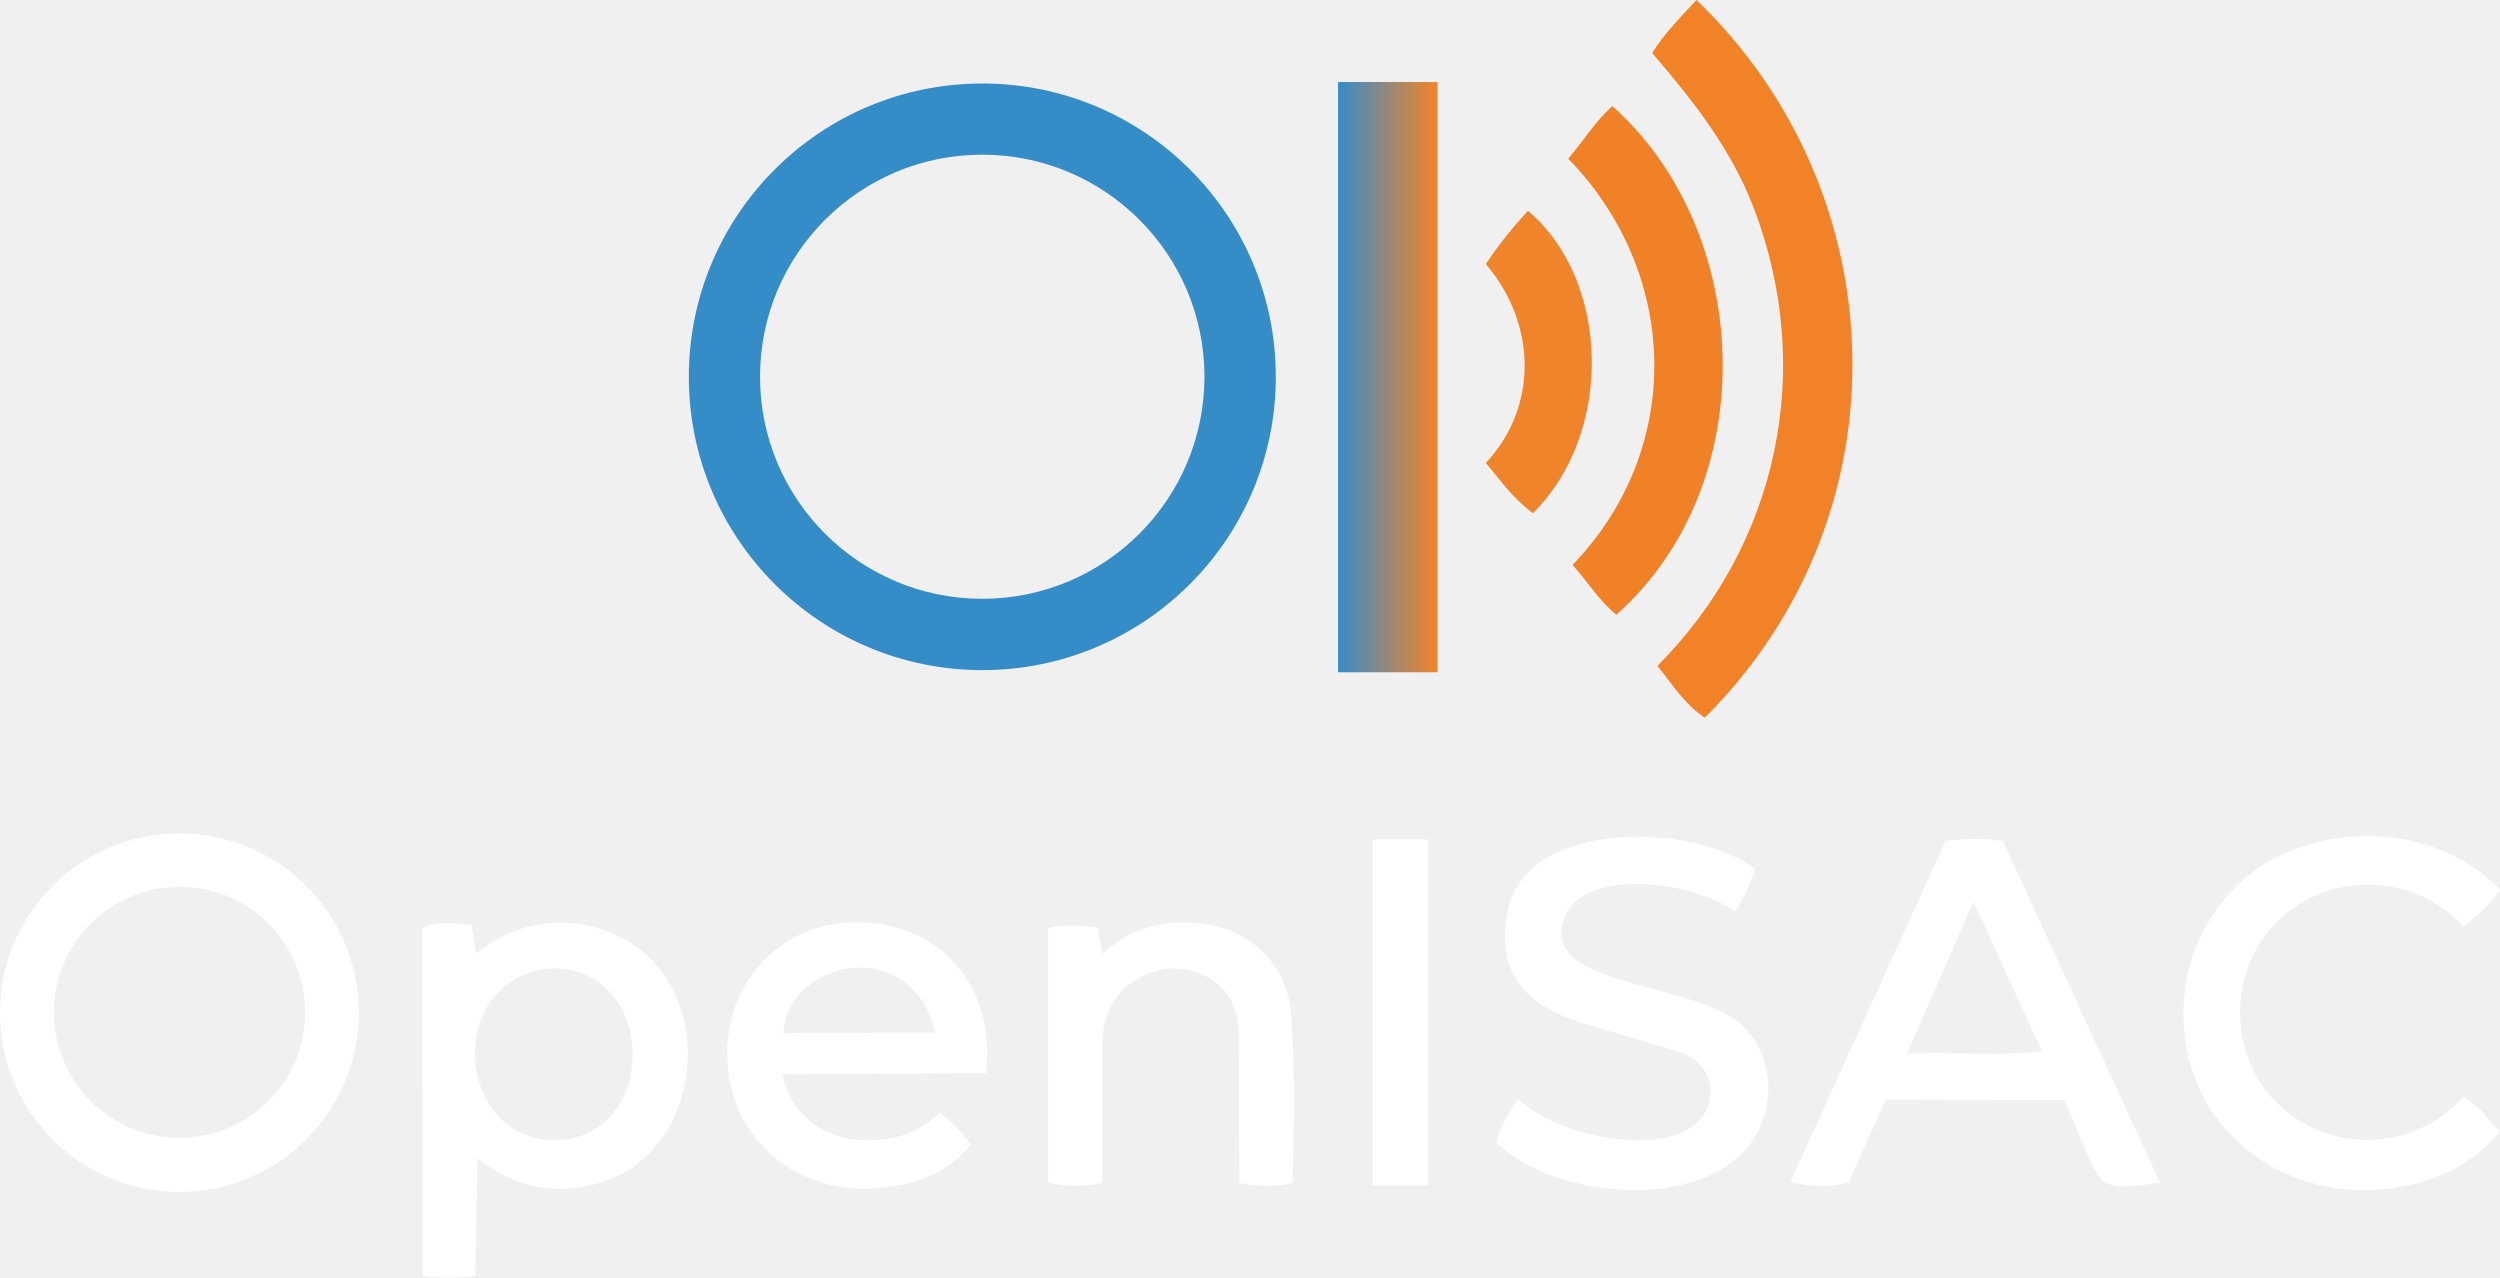
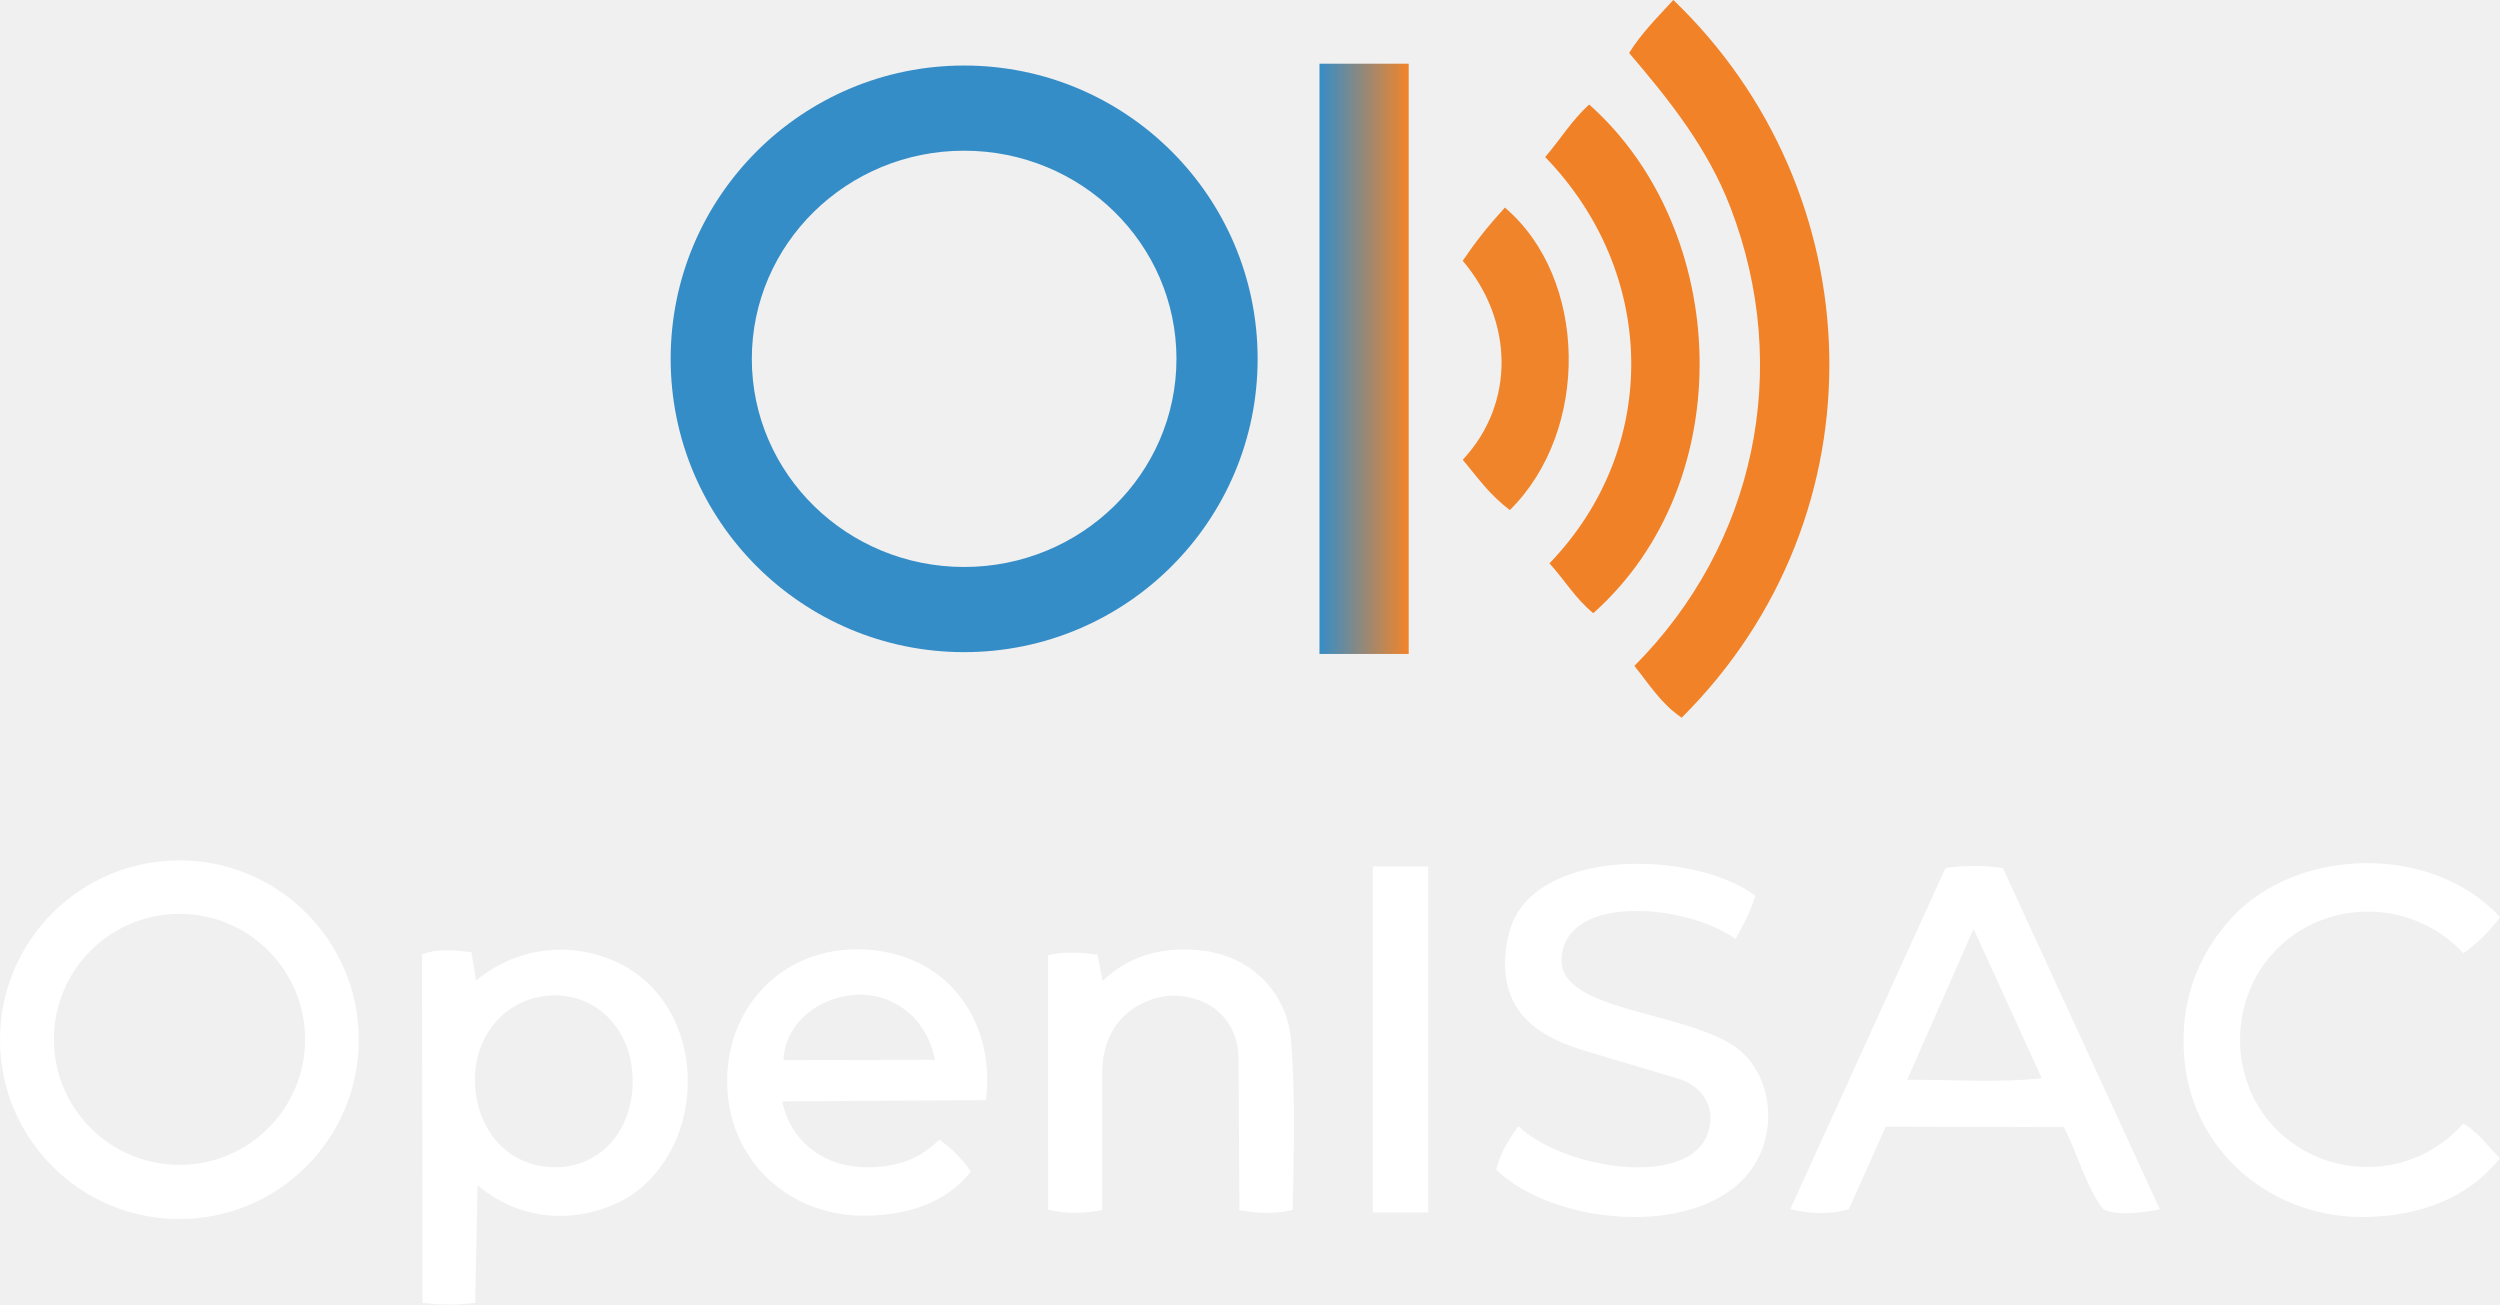
- <svg xmlns="http://www.w3.org/2000/svg" id="_图层_2" data-name="图层 2" viewBox="0 0 975.09 498.27">
+ <svg xmlns="http://www.w3.org/2000/svg" id="_图层_2" data-name="图层 2" viewBox="0 0 975.09 508.81">
  <defs>
    <style>
      .cls-1 {
        fill: url(#_未命名的渐变_54);
      }

      .cls-2 {
        fill: #358dc8;
      }

      .cls-3 {
        fill: #fff;
      }

      .cls-4 {
        fill: #f0842b;
      }

      .cls-5 {
        fill: #f18227;
      }

      .cls-6 {
        fill: #f18126;
      }
    </style>
-     <linearGradient id="_未命名的渐变_54" data-name="未命名的渐变 54" x1="521.67" y1="147.11" x2="560.42" y2="147.11" gradientUnits="userSpaceOnUse">
+     <linearGradient id="_未命名的渐变_54" data-name="未命名的渐变 54" x1="514.44" y1="139.96" x2="549.23" y2="139.96" gradientUnits="userSpaceOnUse">
      <stop offset="0" stop-color="#358dc8" />
      <stop offset=".99" stop-color="#f0842b" />
    </linearGradient>
  </defs>
-   <g id="_图层_1-2" data-name="图层 1">
+   <g id="_图层_2-2" data-name="图层 2">
    <g>
-       <path class="cls-3" d="M69.97,325.06c-38.65,0-69.97,31.31-69.97,69.93s31.33,69.93,69.97,69.93,69.97-31.31,69.97-69.93-31.33-69.93-69.97-69.93ZM70.01,443.8c-27.05,0-48.99-21.92-48.99-48.95s21.93-48.95,48.99-48.95,48.99,21.92,48.99,48.95-21.93,48.95-48.99,48.95Z" />
-       <path class="cls-3" d="M242.4,365.63c-18.7-9.48-40.51-7.19-56.71,6.32l-1.82-11.13c-6.71-.71-13.01-1.63-19.26.95l.16,135.84c7.83.98,14.23.78,20.57,0l.93-45.87c15.45,13,35.22,15.31,53.42,7.41,15.69-6.81,26.89-23.44,28.39-43.27,1.65-21.74-8.37-41.45-25.69-50.24ZM216.11,444.72c-17.82-.22-30.35-14.31-30.86-33.13-.48-17.94,11.66-32.71,29.19-33.83,17.89-1.15,32.1,12.91,32.32,32.9.21,20.02-12.84,34.28-30.65,34.07Z" />
-       <path class="cls-3" d="M680.96,448.27c-21.23,24.07-75.25,18.8-97.35-2.58,1.32-6.12,4.57-11.25,8.58-17.03,18.44,17.81,73.99,25.92,74.95-2.75.25-7.54-5.1-13.52-12.76-15.8l-35.48-10.59c-8.77-2.62-17.54-6.12-23.96-12.84-8.28-8.66-9.53-21.1-6.26-33.65,8.66-33.34,72.16-32.19,95.93-14.18-1.82,6.1-4.49,11.03-7.67,16.86-18.48-13.42-65.89-18.16-67.88,7.25-1.76,22.54,54.7,20.39,71.67,38.16,11.78,12.34,11.96,33.85.23,47.15Z" />
-       <path class="cls-3" d="M960.77,427.68c6.11,3.63,9.29,8.58,14.28,13.5-12.58,15.86-31.3,22.42-51.8,22.95-35.84.91-67.07-24.16-71.1-59.97-2.45-21.79,4.06-41.48,18.61-57.05,25.72-27.54,78.11-28.45,104.33.04-3.74,5.27-8.34,9.74-14.27,14.15-19.16-20.71-51.31-21.57-71.26-3.11-20.48,18.94-21.03,51.75-2.22,71.24,19.88,20.59,53.73,20.53,73.43-1.74Z" />
-       <path class="cls-3" d="M468.5,379.91c-9.94-4.07-19.85-1.89-27.38,3.56-7.39,5.35-11.23,14.19-11.23,24.38l.02,53.56c-7.24,1.46-13.72,1.51-21.08-.1l-.03-99.32c6.83-1.48,12.77-1.03,19.28-.18l1.96,10.23c10.72-10.2,23.98-13.44,38.36-11.89,19.03,2.06,33.67,15.86,35.19,35.44,1.69,21.89,1.03,43.36.61,65.8-6.97,1.56-13.25,1.5-20.79.03l-.32-58.98c-.05-9.63-4.82-18.55-14.59-22.55Z" />
-       <rect class="cls-3" x="535.45" y="327.4" width="21.61" height="134.96" />
-       <path class="cls-3" d="M781.22,328.05c-7.99-1.14-14.71-1.09-22.39-.07l-60.54,133.07c8.09,2.03,15.56,2.09,22.85.07l14.34-32.23,69.5.18c5.77,11.25,8.38,22.73,15.26,31.97,6.01,2.91,15.27,1.3,22.21.15l-61.24-133.14ZM743.89,410.61l25.87-58.87,26.6,58.26c-17.46,1.91-33.86.5-52.47.61Z" />
-       <path class="cls-3" d="M372.76,376.09c-9.28-10.71-23.22-16.34-38.53-16.36-31.08-.04-52.86,25.19-50.43,56,2.24,28.27,25.39,48.4,54.19,47.9,15.62-.27,30.76-4.68,40.72-17.21-3.61-5.01-7.12-8.77-12.32-12.46-8.75,8.56-17.97,10.78-28.57,10.78-15.79,0-29.45-9.61-32.71-25.71l79.46-.49c1.97-15.85-2-31.11-11.81-42.43ZM305.57,402.93c.76-15.01,14.41-24.59,27.78-25.45,15.16-.97,28.22,9.15,31.32,25.34l-59.1.11Z" />
-       <path class="cls-5" d="M664.91,279.92c-8.16-5.56-12.41-12.74-18.44-20.19,47.27-47.46,61.59-115.95,37.51-178.73-8.82-22.98-23.46-41.52-39.57-60.34,4.81-7.64,10.07-12.87,17.25-20.66,78.08,74.83,83.01,200.5,3.26,279.92Z" />
-       <path class="cls-6" d="M630.42,239.78c-7.1-5.9-10.59-12.2-17.06-19.44,43.59-45.3,41.97-113.42-1.68-158.46,6.41-7.51,10.09-14.01,17.15-20.5,54.97,48.83,59.31,147.07,1.59,198.41Z" />
-       <path class="cls-4" d="M597.9,200.19c-8.12-6.15-12.3-12.38-18.36-19.63,20.65-22.16,19.69-54.47-.03-77.6,4.97-7.34,9.66-13.31,16.44-20.76,32.29,27.39,33.46,86.81,1.95,117.98Z" />
-       <path class="cls-2" d="M383.14,32.57c-63.22,0-114.47,51.22-114.47,114.4s51.25,114.4,114.47,114.4,114.47-51.22,114.47-114.4-51.25-114.4-114.47-114.4ZM383.11,233.55c-47.87,0-86.67-38.78-86.67-86.61s38.8-86.61,86.67-86.61,86.67,38.78,86.67,86.61-38.8,86.61-86.67,86.61Z" />
-       <rect class="cls-1" x="521.9" y="31.99" width="38.76" height="230.22" />
+       <g>
+         <path class="cls-3" d="M680.96,458.81c-21.23,24.07-75.25,18.8-97.35-2.58,1.32-6.12,4.57-11.25,8.58-17.03,18.44,17.81,73.99,25.92,74.95-2.75.25-7.54-5.1-13.52-12.76-15.8l-35.48-10.59c-8.77-2.62-17.54-6.12-23.96-12.84-8.28-8.66-9.53-21.1-6.26-33.65,8.66-33.34,72.16-32.19,95.93-14.18-1.82,6.1-4.49,11.03-7.67,16.86-18.48-13.42-65.89-18.16-67.88,7.25-1.76,22.54,54.7,20.39,71.67,38.16,11.78,12.34,11.96,33.85.23,47.15Z" />
+         <path class="cls-3" d="M960.77,438.22c6.11,3.63,9.29,8.58,14.28,13.5-12.58,15.86-31.3,22.42-51.8,22.95-35.84.91-67.07-24.16-71.1-59.97-2.45-21.79,4.06-41.48,18.61-57.05,25.72-27.54,78.11-28.45,104.33.04-3.74,5.27-8.34,9.74-14.27,14.15-19.16-20.71-51.31-21.57-71.26-3.11-20.48,18.94-21.03,51.75-2.22,71.24,19.88,20.59,53.73,20.53,73.43-1.74Z" />
+         <path class="cls-3" d="M468.5,390.45c-9.94-4.07-19.85-1.89-27.38,3.56-7.39,5.35-11.23,14.19-11.23,24.38l.02,53.56c-7.24,1.46-13.72,1.51-21.08-.1l-.03-99.32c6.83-1.48,12.77-1.03,19.28-.18l1.96,10.23c10.72-10.2,23.98-13.44,38.36-11.89,19.03,2.06,33.67,15.86,35.19,35.44,1.69,21.89,1.03,43.36.61,65.8-6.97,1.56-13.25,1.5-20.79.03l-.32-58.98c-.05-9.63-4.82-18.55-14.59-22.55Z" />
+         <rect class="cls-3" x="535.45" y="337.94" width="21.61" height="134.96" />
+         <path class="cls-3" d="M69.97,335.6c-38.65,0-69.97,31.31-69.97,69.93s31.33,69.93,69.97,69.93,69.97-31.31,69.97-69.93-31.33-69.93-69.97-69.93ZM70.01,454.34c-27.05,0-48.99-21.92-48.99-48.95s21.93-48.95,48.99-48.95,48.99,21.92,48.99,48.95-21.93,48.95-48.99,48.95Z" />
+         <path class="cls-3" d="M242.4,376.17c-18.7-9.48-40.51-7.19-56.71,6.32l-1.82-11.13c-6.71-.71-13.01-1.63-19.26.95l.16,135.84c7.83.98,14.23.78,20.57,0l.93-45.87c15.45,13,35.22,15.31,53.42,7.41,15.69-6.81,26.89-23.44,28.39-43.27,1.65-21.74-8.37-41.45-25.69-50.24ZM216.11,455.26c-17.82-.22-30.35-14.31-30.86-33.13-.48-17.94,11.66-32.71,29.19-33.83,17.89-1.15,32.1,12.91,32.32,32.9.21,20.02-12.84,34.28-30.65,34.07Z" />
+         <path class="cls-3" d="M781.22,338.59c-7.99-1.14-14.71-1.09-22.39-.07l-60.54,133.07c8.09,2.03,15.56,2.09,22.85.07l14.34-32.23,69.5.18c5.77,11.25,8.38,22.73,15.26,31.97,6.01,2.91,15.27,1.3,22.21.15l-61.24-133.14ZM743.89,421.15l25.87-58.87,26.6,58.26c-17.46,1.91-33.86.5-52.47.61Z" />
+         <path class="cls-3" d="M372.76,386.63c-9.28-10.71-23.22-16.34-38.53-16.36-31.08-.04-52.86,25.19-50.43,56,2.24,28.27,25.39,48.4,54.19,47.9,15.62-.27,30.76-4.68,40.72-17.21-3.61-5.01-7.12-8.77-12.32-12.46-8.75,8.56-17.97,10.78-28.57,10.78-15.79,0-29.45-9.61-32.71-25.71l79.46-.49c1.97-15.85-2-31.11-11.81-42.43ZM305.57,413.47c.76-15.01,14.41-24.59,27.78-25.45,15.16-.97,28.22,9.15,31.32,25.34l-59.1.11Z" />
+       </g>
+       <g>
+         <path class="cls-5" d="M655.91,279.92c-8.16-5.56-12.41-12.74-18.44-20.19,47.27-47.46,61.59-115.95,37.51-178.73-8.82-22.98-23.46-41.52-39.57-60.34,4.81-7.64,10.07-12.87,17.25-20.66,78.08,74.83,83.01,200.5,3.26,279.92Z" />
+         <path class="cls-6" d="M621.42,239.16c-7.1-5.9-10.59-12.2-17.06-19.44,43.59-45.3,41.97-113.42-1.68-158.46,6.41-7.51,10.09-14.01,17.15-20.5,54.97,48.83,59.31,147.07,1.59,198.41Z" />
+         <path class="cls-4" d="M588.9,198.95c-8.12-6.15-12.3-12.38-18.36-19.63,20.65-22.16,19.69-54.47-.03-77.6,4.97-7.34,9.66-13.31,16.44-20.76,32.29,27.39,33.46,86.81,1.95,117.98Z" />
+         <path class="cls-2" d="M376.05,25.56c-63.22,0-114.47,51.22-114.47,114.4s51.25,114.4,114.47,114.4,114.47-51.22,114.47-114.4-51.25-114.4-114.47-114.4ZM376.05,221.14c-45.74,0-82.81-36.35-82.81-81.18s37.08-81.18,82.81-81.18,82.81,36.35,82.81,81.18-37.08,81.18-82.81,81.18Z" />
+         <rect class="cls-1" x="514.65" y="24.85" width="34.79" height="230.22" />
+       </g>
    </g>
  </g>
</svg>
